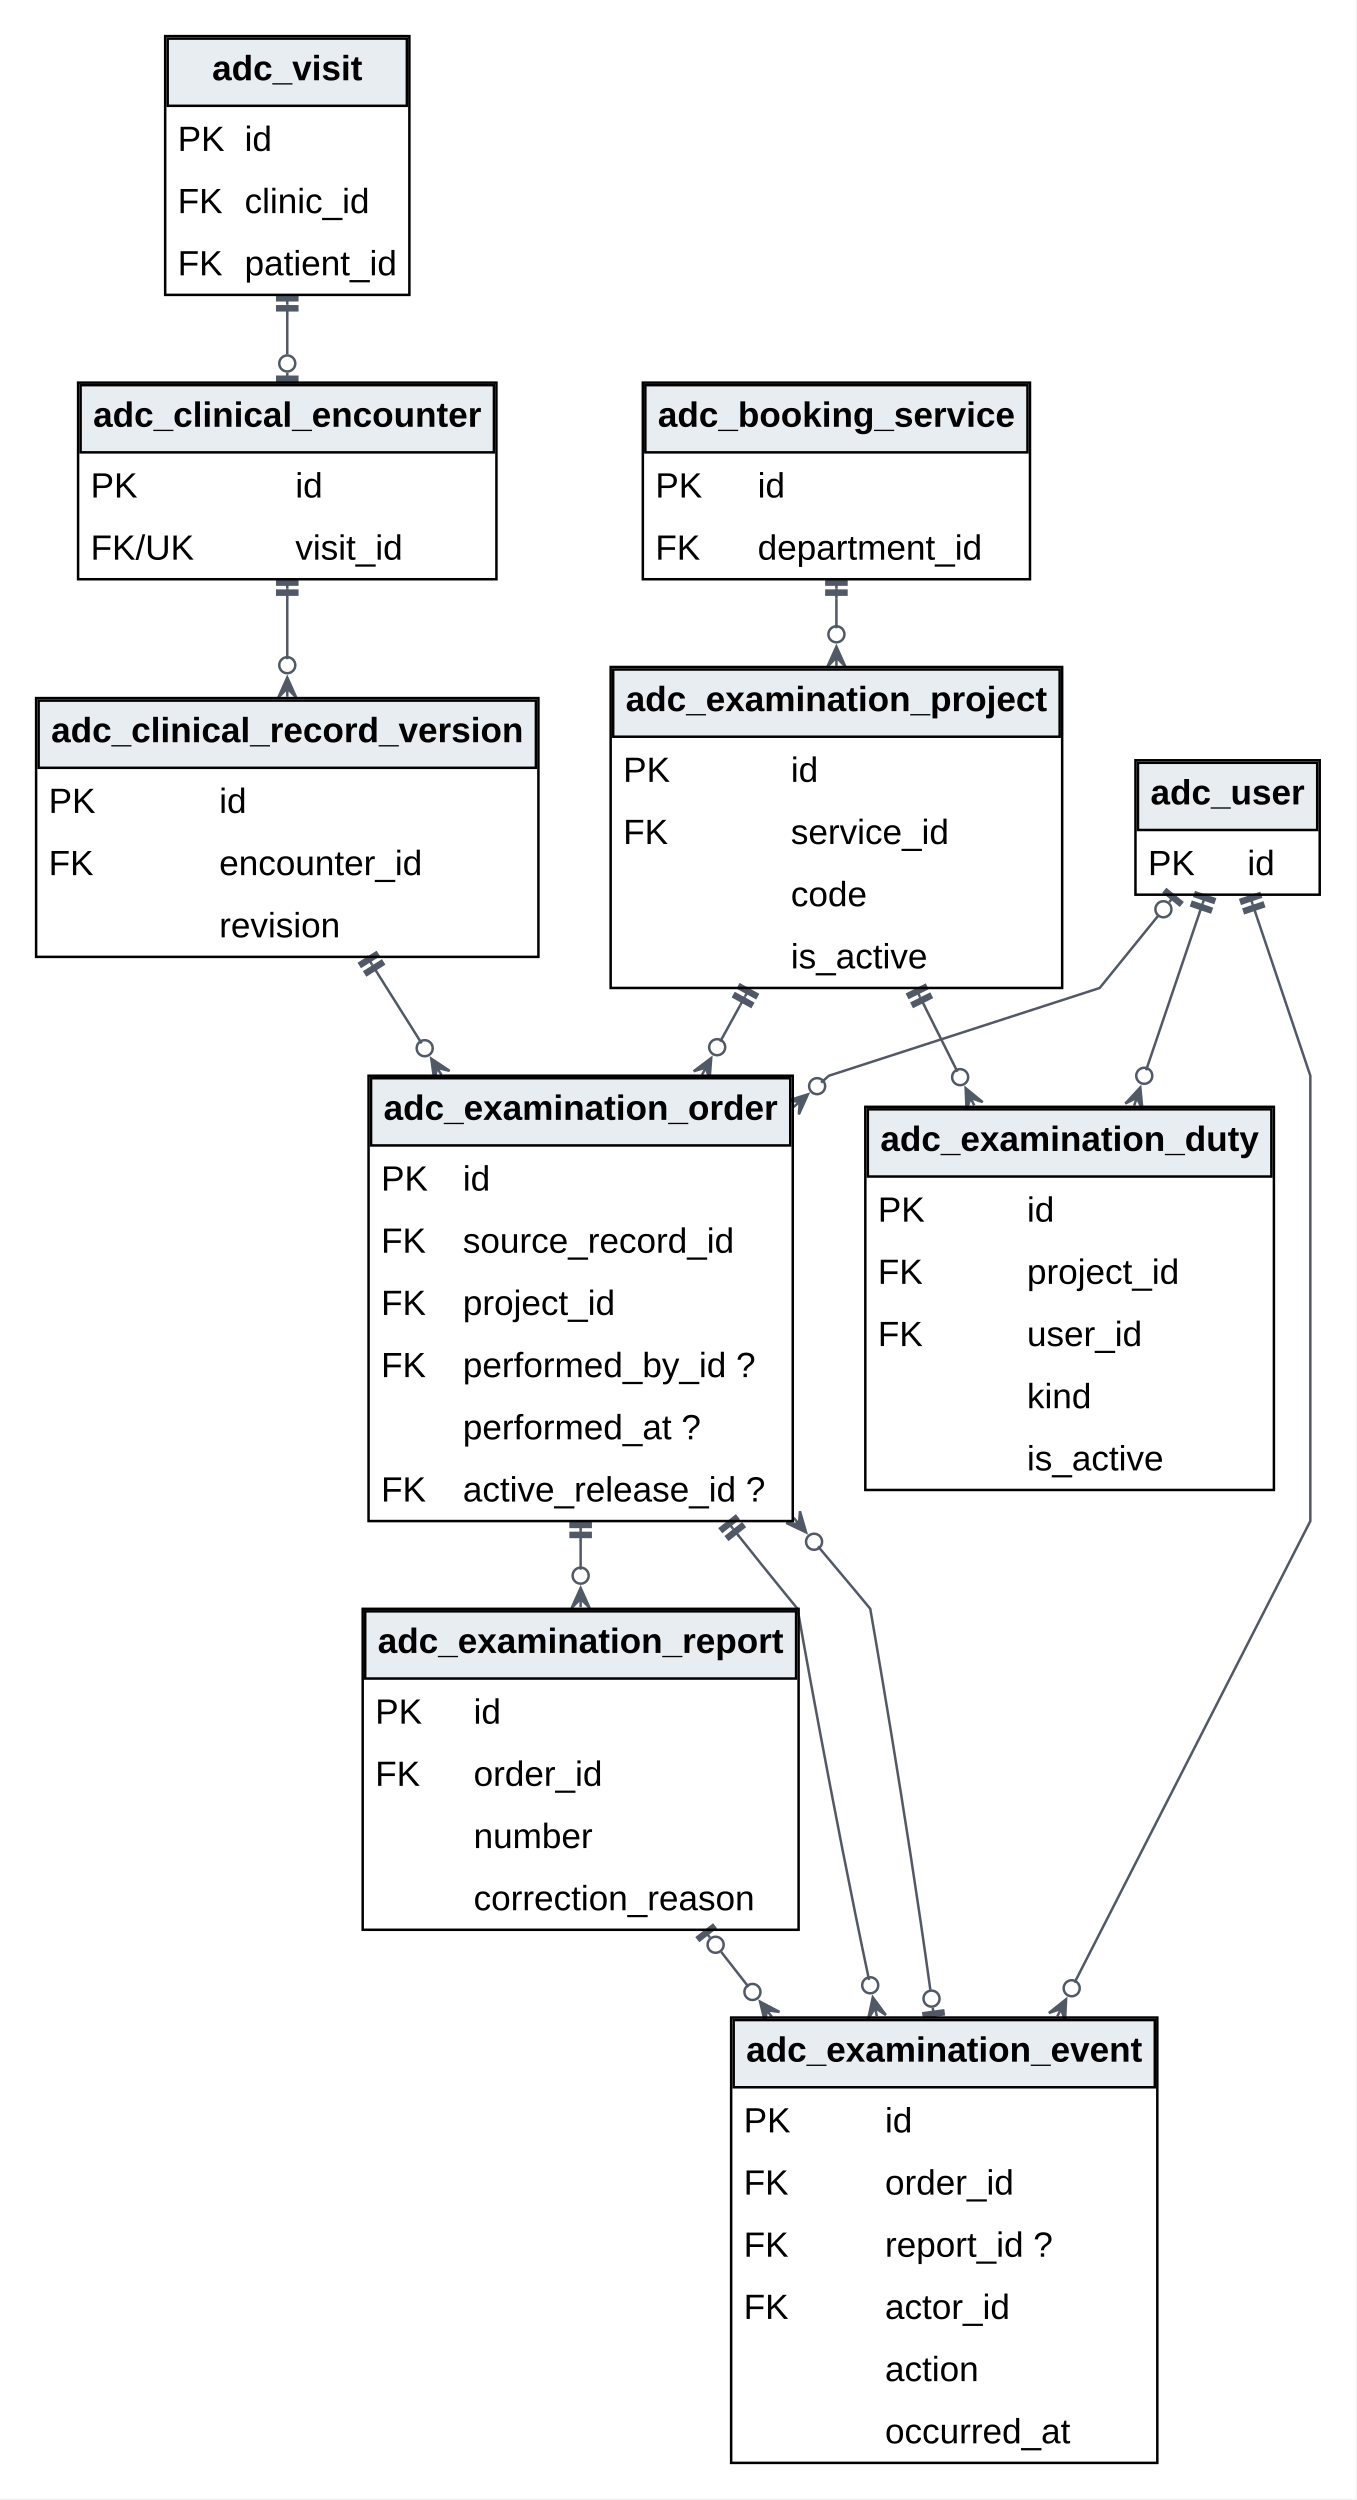
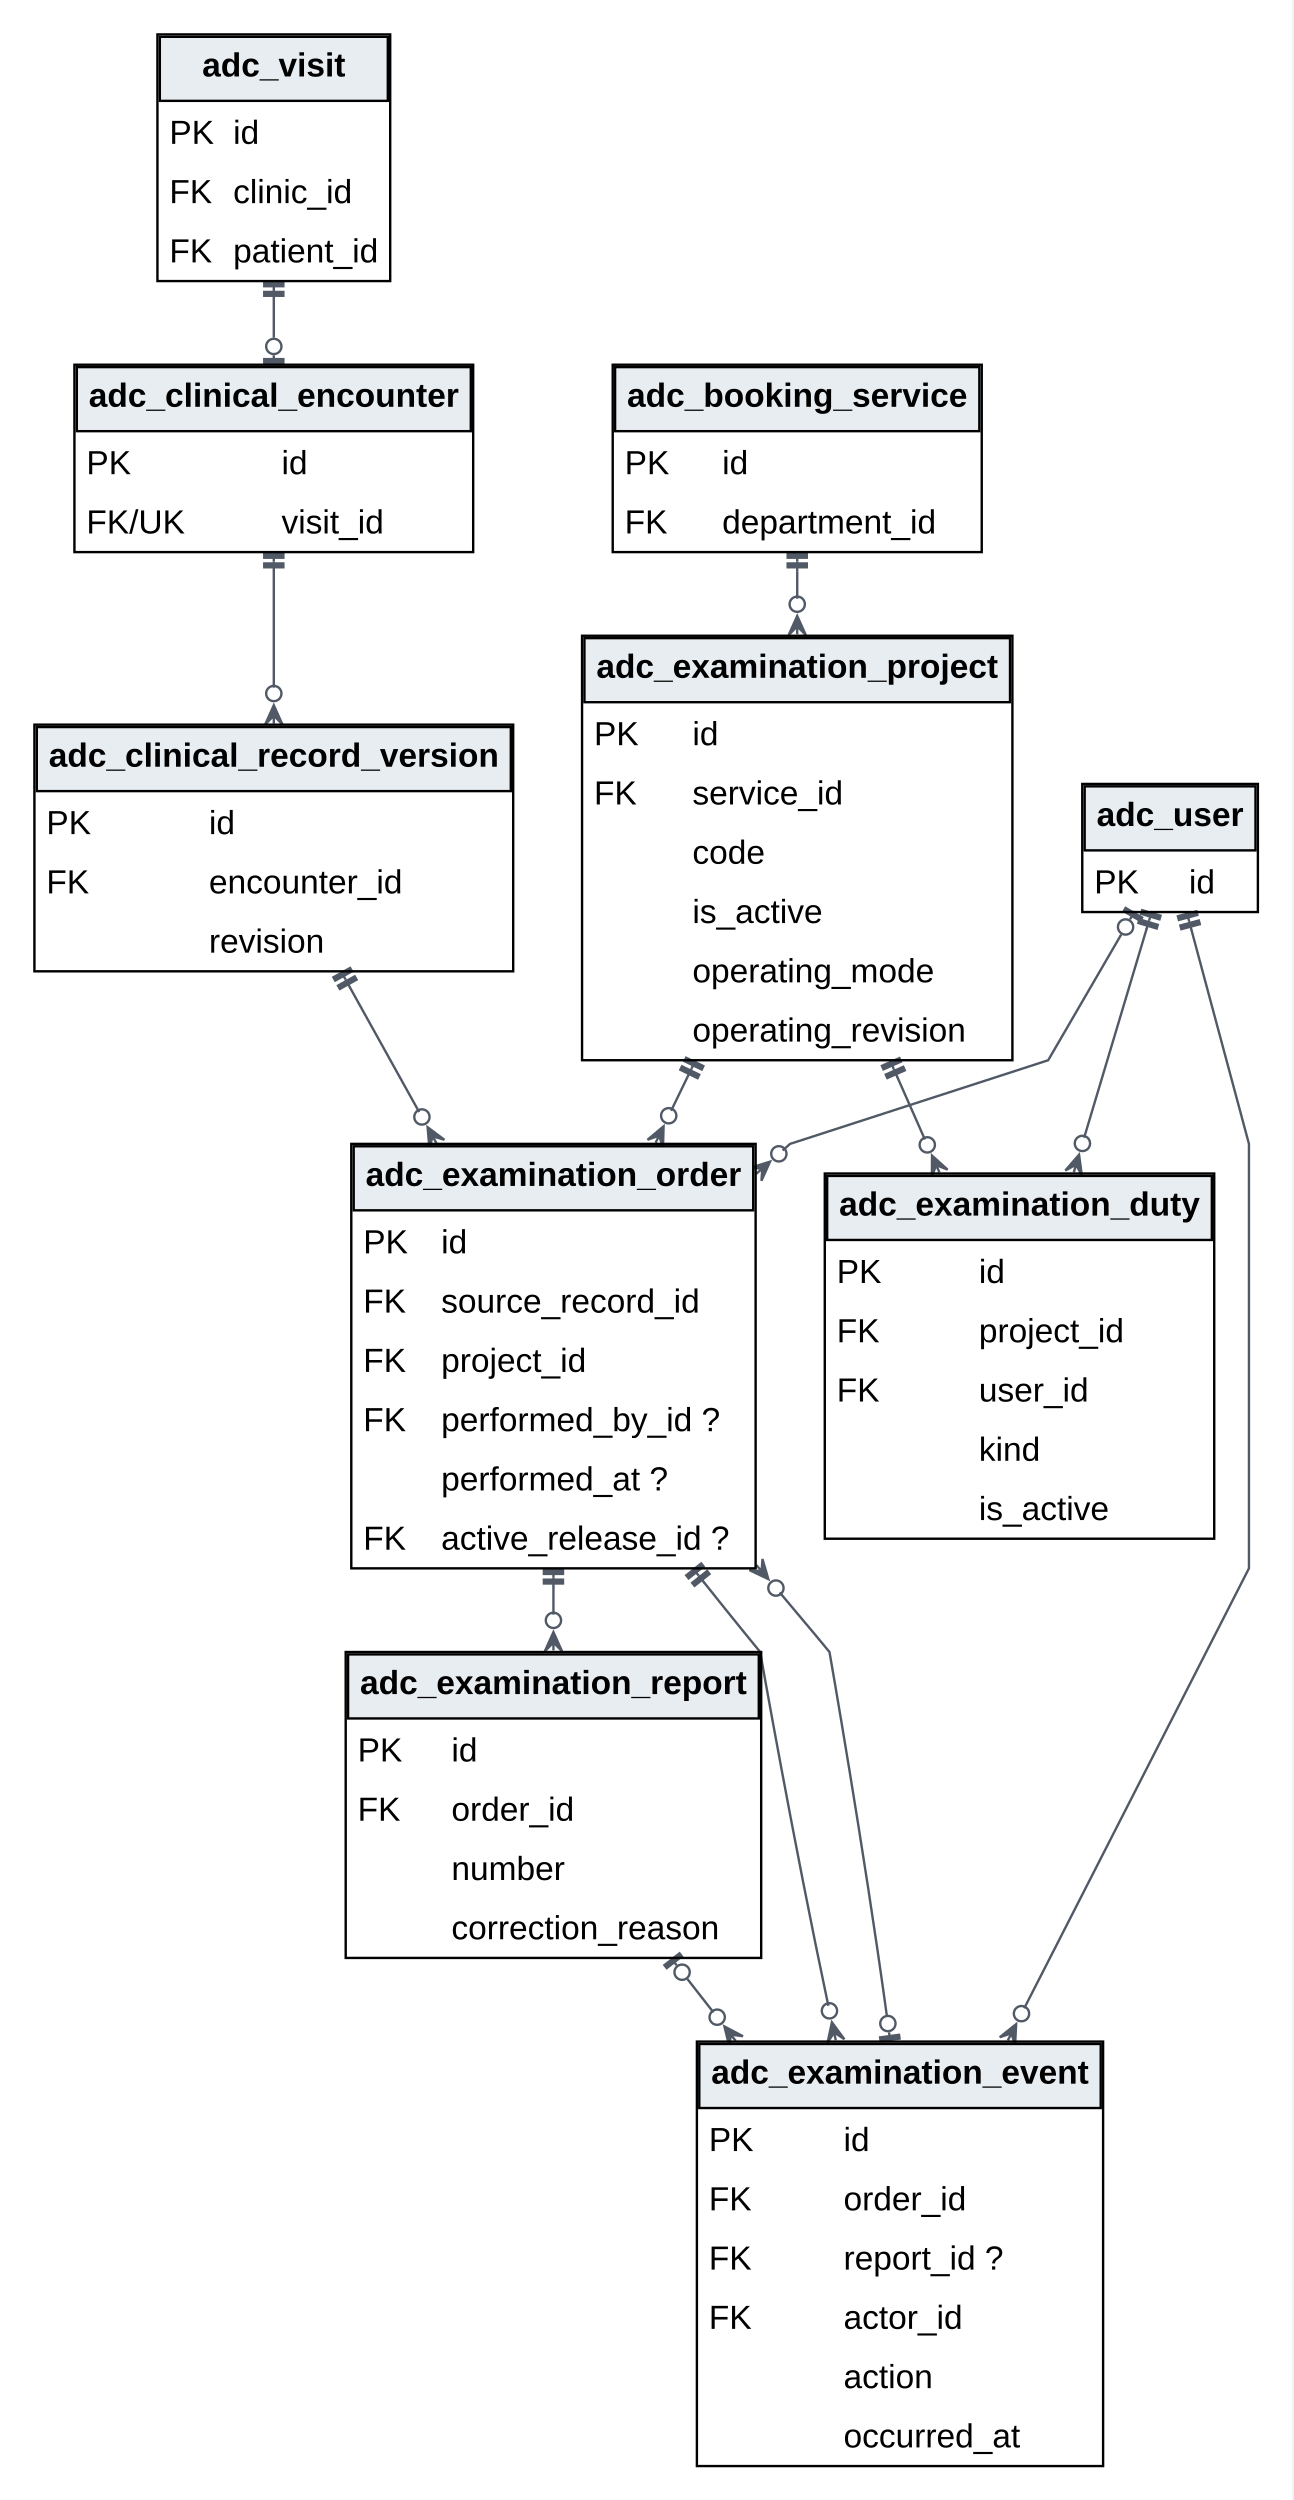
- <svg xmlns="http://www.w3.org/2000/svg" xmlns:xlink="http://www.w3.org/1999/xlink" role="img" aria-labelledby="er_examination_release-title er_examination_release-desc" width="541pt" height="997pt" viewBox="0.00 0.00 541.00 997.00">
-   <g id="graph0" class="graph" transform="scale(1 1) rotate(0) translate(14.4 982.2)">
-     <polygon fill="white" stroke="none" points="-14.4,14.4 -14.4,-982.2 526.3,-982.2 526.3,14.4 -14.4,14.4" />
+ <svg xmlns="http://www.w3.org/2000/svg" xmlns:xlink="http://www.w3.org/1999/xlink" role="img" aria-labelledby="er_examination_release-title er_examination_release-desc" width="541pt" height="1046pt" viewBox="0.00 0.00 541.00 1046.00">
+   <g id="graph0" class="graph" transform="scale(1 1) rotate(0) translate(14.4 1031.8)">
+     <polygon fill="white" stroke="none" points="-14.4,14.4 -14.4,-1031.8 526.3,-1031.8 526.3,14.4 -14.4,14.4" />
    <g id="edge1" class="edge">
      <g id="a_edge1">
        <a xlink:title="adc_clinical_encounter.visit_id references adc_visit.id; 0..1:1">
-           <path fill="none" stroke="#505965" d="M100.16,-857.05C100.16,-851.65 100.16,-846.22 100.16,-840.91" />
-           <polygon fill="#505965" stroke="#505965" points="104.16,-864.05 96.16,-864.05 96.16,-862.45 104.16,-862.45 104.16,-864.05" />
-           <polyline fill="none" stroke="#505965" points="100.16,-864.85 100.16,-860.85" />
-           <polygon fill="#505965" stroke="#505965" points="104.16,-860.05 96.16,-860.05 96.16,-858.45 104.16,-858.45 104.16,-860.05" />
-           <polyline fill="none" stroke="#505965" points="100.16,-860.85 100.16,-856.85" />
-           <polygon fill="#505965" stroke="#505965" points="96.16,-830.35 104.16,-830.35 104.16,-831.95 96.16,-831.95 96.16,-830.35" />
-           <polyline fill="none" stroke="#505965" points="100.16,-829.55 100.16,-833.55" />
-           <ellipse fill="none" stroke="#505965" cx="100.16" cy="-837.25" rx="3.2" ry="3.2" />
+           <path fill="none" stroke="#505965" d="M100.16,-906.65C100.16,-901.25 100.16,-895.82 100.16,-890.51" />
+           <polygon fill="#505965" stroke="#505965" points="104.16,-913.65 96.16,-913.65 96.16,-912.05 104.16,-912.05 104.16,-913.65" />
+           <polyline fill="none" stroke="#505965" points="100.16,-914.45 100.16,-910.45" />
+           <polygon fill="#505965" stroke="#505965" points="104.16,-909.65 96.16,-909.65 96.16,-908.05 104.16,-908.05 104.16,-909.65" />
+           <polyline fill="none" stroke="#505965" points="100.16,-910.45 100.16,-906.45" />
+           <polygon fill="#505965" stroke="#505965" points="96.16,-879.95 104.16,-879.95 104.16,-881.55 96.16,-881.55 96.16,-879.95" />
+           <polyline fill="none" stroke="#505965" points="100.16,-879.15 100.16,-883.15" />
+           <ellipse fill="none" stroke="#505965" cx="100.16" cy="-886.85" rx="3.2" ry="3.2" />
        </a>
      </g>
    </g>
    <g id="edge2" class="edge">
      <g id="a_edge2">
        <a xlink:title="adc_clinical_record_version.encounter_id references adc_clinical_encounter.id; 0..*:1">
-           <path fill="none" stroke="#505965" d="M100.16,-743.64C100.16,-735.81 100.16,-727.55 100.16,-719.32" />
-           <polygon fill="#505965" stroke="#505965" points="104.16,-750.66 96.16,-750.66 96.16,-749.06 104.16,-749.06 104.16,-750.66" />
-           <polyline fill="none" stroke="#505965" points="100.16,-751.46 100.16,-747.46" />
-           <polygon fill="#505965" stroke="#505965" points="104.16,-746.66 96.16,-746.66 96.16,-745.06 104.16,-745.06 104.16,-746.66" />
-           <polyline fill="none" stroke="#505965" points="100.16,-747.46 100.16,-743.46" />
-           <polygon fill="#505965" stroke="#505965" points="100.16,-712 103.76,-704 100.16,-707.67 100.16,-704.34 100.16,-704.34 100.16,-704.34 100.16,-707.67 96.56,-704 100.16,-712" />
-           <ellipse fill="none" stroke="#505965" cx="100.16" cy="-716.92" rx="3.2" ry="3.2" />
+           <path fill="none" stroke="#505965" d="M100.16,-793.01C100.16,-777.78 100.16,-760.53 100.16,-744.1" />
+           <polygon fill="#505965" stroke="#505965" points="104.16,-800.05 96.16,-800.05 96.16,-798.45 104.16,-798.45 104.16,-800.05" />
+           <polyline fill="none" stroke="#505965" points="100.16,-800.85 100.16,-796.85" />
+           <polygon fill="#505965" stroke="#505965" points="104.16,-796.05 96.16,-796.05 96.16,-794.45 104.16,-794.45 104.16,-796.05" />
+           <polyline fill="none" stroke="#505965" points="100.16,-796.85 100.16,-792.85" />
+           <polygon fill="#505965" stroke="#505965" points="100.16,-736.71 103.76,-728.71 100.16,-732.38 100.16,-729.05 100.16,-729.05 100.16,-729.05 100.16,-732.38 96.56,-728.71 100.16,-736.71" />
+           <ellipse fill="none" stroke="#505965" cx="100.16" cy="-741.63" rx="3.2" ry="3.2" />
        </a>
      </g>
    </g>
    <g id="edge6" class="edge">
      <g id="a_edge6">
        <a xlink:title="adc_examination_order.source_record_id references adc_clinical_record_version.id; 0..*:1">
-           <path fill="none" stroke="#505965" d="M136.06,-594.2C141.71,-585.22 147.69,-575.72 153.75,-566.1" />
-           <polygon fill="#505965" stroke="#505965" points="135.63,-602.37 128.86,-598.11 129.72,-596.76 136.49,-601.02 135.63,-602.37" />
-           <polyline fill="none" stroke="#505965" points="131.82,-600.92 133.95,-597.54" />
-           <polygon fill="#505965" stroke="#505965" points="137.77,-598.99 131,-594.73 131.85,-593.37 138.62,-597.64 137.77,-598.99" />
-           <polyline fill="none" stroke="#505965" points="133.95,-597.54 136.09,-594.15" />
-           <polygon fill="#505965" stroke="#505965" points="157.59,-560 164.9,-555.15 159.9,-556.34 161.67,-553.52 161.67,-553.52 161.67,-553.52 159.9,-556.34 158.81,-551.32 157.59,-560" />
-           <ellipse fill="none" stroke="#505965" cx="154.97" cy="-564.17" rx="3.2" ry="3.2" />
+           <path fill="none" stroke="#505965" d="M131.94,-618.79C140.94,-602.61 151,-584.49 160.97,-566.54" />
+           <polygon fill="#505965" stroke="#505965" points="132.07,-626.8 125.08,-622.91 125.85,-621.52 132.85,-625.4 132.07,-626.8" />
+           <polyline fill="none" stroke="#505965" points="128.19,-625.56 130.13,-622.06" />
+           <polygon fill="#505965" stroke="#505965" points="134.01,-623.3 127.02,-619.42 127.8,-618.02 134.79,-621.9 134.01,-623.3" />
+           <polyline fill="none" stroke="#505965" points="130.13,-622.06 132.07,-618.56" />
+           <polygon fill="#505965" stroke="#505965" points="164.52,-560.16 171.55,-554.92 166.62,-556.37 168.24,-553.46 168.24,-553.46 168.24,-553.46 166.62,-556.37 165.25,-551.42 164.52,-560.16" />
+           <ellipse fill="none" stroke="#505965" cx="162.13" cy="-564.46" rx="3.2" ry="3.2" />
        </a>
      </g>
    </g>
    <g id="edge3" class="edge">
      <g id="a_edge3">
        <a xlink:title="adc_examination_project.service_id references adc_booking_service.id; 0..*:1">
-           <path fill="none" stroke="#505965" d="M319.16,-743.51C319.16,-739.64 319.16,-735.67 319.16,-731.64" />
-           <polygon fill="#505965" stroke="#505965" points="323.16,-750.66 315.16,-750.66 315.16,-749.06 323.16,-749.06 323.16,-750.66" />
-           <polyline fill="none" stroke="#505965" points="319.16,-751.46 319.16,-747.46" />
-           <polygon fill="#505965" stroke="#505965" points="323.16,-746.66 315.16,-746.66 315.16,-745.06 323.16,-745.06 323.16,-746.66" />
-           <polyline fill="none" stroke="#505965" points="319.16,-747.46 319.16,-743.46" />
-           <polygon fill="#505965" stroke="#505965" points="319.16,-724.32 322.76,-716.32 319.16,-719.99 319.16,-716.66 319.16,-716.66 319.16,-716.66 319.16,-719.99 315.56,-716.32 319.16,-724.32" />
-           <ellipse fill="none" stroke="#505965" cx="319.16" cy="-729.24" rx="3.2" ry="3.2" />
+           <path fill="none" stroke="#505965" d="M319.16,-792.85C319.16,-789.1 319.16,-785.23 319.16,-781.28" />
+           <polygon fill="#505965" stroke="#505965" points="323.16,-800.05 315.16,-800.05 315.16,-798.45 323.16,-798.45 323.16,-800.05" />
+           <polyline fill="none" stroke="#505965" points="319.16,-800.85 319.16,-796.85" />
+           <polygon fill="#505965" stroke="#505965" points="323.16,-796.05 315.16,-796.05 315.16,-794.45 323.16,-794.45 323.16,-796.05" />
+           <polyline fill="none" stroke="#505965" points="319.16,-796.85 319.16,-792.85" />
+           <polygon fill="#505965" stroke="#505965" points="319.16,-774.08 322.76,-766.08 319.16,-769.75 319.16,-766.42 319.16,-766.42 319.16,-766.42 319.16,-769.75 315.56,-766.08 319.16,-774.08" />
+           <ellipse fill="none" stroke="#505965" cx="319.16" cy="-779" rx="3.2" ry="3.2" />
        </a>
      </g>
    </g>
    <g id="edge4" class="edge">
      <g id="a_edge4">
        <a xlink:title="adc_examination_duty.project_id references adc_examination_project.id; 0..*:1">
-           <path fill="none" stroke="#505965" d="M354.09,-581.43C358.45,-572.72 362.95,-563.72 367.43,-554.77" />
-           <polygon fill="#505965" stroke="#505965" points="354.58,-589.37 347.43,-585.79 348.14,-584.36 355.3,-587.94 354.58,-589.37" />
-           <polyline fill="none" stroke="#505965" points="350.65,-588.3 352.44,-584.72" />
-           <polygon fill="#505965" stroke="#505965" points="356.37,-585.79 349.22,-582.21 349.93,-580.78 357.09,-584.36 356.37,-585.79" />
-           <polyline fill="none" stroke="#505965" points="352.44,-584.72 354.23,-581.14" />
-           <polygon fill="#505965" stroke="#505965" points="370.7,-548.23 377.5,-542.69 372.64,-544.36 374.13,-541.38 374.13,-541.38 374.13,-541.38 372.64,-544.36 371.06,-539.47 370.7,-548.23" />
-           <ellipse fill="none" stroke="#505965" cx="368.5" cy="-552.63" rx="3.2" ry="3.2" />
+           <path fill="none" stroke="#505965" d="M361.05,-581.14C364.89,-572.45 368.77,-563.67 372.58,-555.03" />
+           <polygon fill="#505965" stroke="#505965" points="361.91,-589.1 354.59,-585.86 355.24,-584.4 362.56,-587.63 361.91,-589.1" />
+           <polyline fill="none" stroke="#505965" points="357.93,-588.21 359.54,-584.55" />
+           <polygon fill="#505965" stroke="#505965" points="363.53,-585.44 356.21,-582.2 356.85,-580.74 364.17,-583.97 363.53,-585.44" />
+           <polyline fill="none" stroke="#505965" points="359.54,-584.55 361.16,-580.89" />
+           <polygon fill="#505965" stroke="#505965" points="375.56,-548.29 382.08,-542.42 377.31,-544.32 378.66,-541.27 378.66,-541.27 378.66,-541.27 377.31,-544.32 375.5,-539.51 375.56,-548.29" />
+           <ellipse fill="none" stroke="#505965" cx="373.57" cy="-552.79" rx="3.2" ry="3.2" />
        </a>
      </g>
    </g>
    <g id="edge7" class="edge">
      <g id="a_edge7">
        <a xlink:title="adc_examination_order.project_id references adc_examination_project.id; 0..*:1">
-           <path fill="none" stroke="#505965" d="M280.78,-581.29C278.16,-576.52 275.5,-571.66 272.81,-566.78" />
-           <polygon fill="#505965" stroke="#505965" points="287.75,-585.67 280.74,-589.52 279.97,-588.12 286.98,-584.27 287.75,-585.67" />
-           <polyline fill="none" stroke="#505965" points="284.63,-588.3 282.7,-584.79" />
-           <polygon fill="#505965" stroke="#505965" points="285.83,-582.16 278.81,-586.01 278.04,-584.61 285.06,-580.76 285.83,-582.16" />
-           <polyline fill="none" stroke="#505965" points="282.7,-584.79 280.78,-581.28" />
-           <polygon fill="#505965" stroke="#505965" points="269.24,-560.27 268.55,-551.52 267.16,-556.47 265.55,-553.55 265.55,-553.55 265.55,-553.55 267.16,-556.47 262.24,-554.99 269.24,-560.27" />
-           <ellipse fill="none" stroke="#505965" cx="271.61" cy="-564.58" rx="3.2" ry="3.2" />
+           <path fill="none" stroke="#505965" d="M273.2,-581.1C270.94,-576.43 268.66,-571.73 266.39,-567.04" />
+           <polygon fill="#505965" stroke="#505965" points="279.89,-585.75 272.69,-589.24 272,-587.8 279.2,-584.31 279.89,-585.75" />
+           <polyline fill="none" stroke="#505965" points="276.64,-588.21 274.9,-584.61" />
+           <polygon fill="#505965" stroke="#505965" points="278.15,-582.15 270.95,-585.64 270.25,-584.2 277.45,-580.71 278.15,-582.15" />
+           <polyline fill="none" stroke="#505965" points="274.9,-584.61 273.16,-581.01" />
+           <polygon fill="#505965" stroke="#505965" points="263.24,-560.55 263,-551.78 261.35,-556.65 259.9,-553.65 259.9,-553.65 259.9,-553.65 261.35,-556.65 256.52,-554.92 263.24,-560.55" />
+           <ellipse fill="none" stroke="#505965" cx="265.39" cy="-564.97" rx="3.2" ry="3.2" />
        </a>
      </g>
    </g>
    <g id="edge10" class="edge">
      <g id="a_edge10">
        <a xlink:title="adc_examination_report.order_id references adc_examination_order.id; 0..*:1">
          <path fill="none" stroke="#505965" d="M217.16,-367.89C217.16,-363.99 217.16,-360.09 217.16,-356.22" />
          <polygon fill="#505965" stroke="#505965" points="221.16,-374.87 213.16,-374.87 213.16,-373.27 221.16,-373.27 221.16,-374.87" />
          <polyline fill="none" stroke="#505965" points="217.16,-375.67 217.16,-371.67" />
          <polygon fill="#505965" stroke="#505965" points="221.16,-370.87 213.16,-370.87 213.16,-369.27 221.16,-369.27 221.16,-370.87" />
          <polyline fill="none" stroke="#505965" points="217.16,-371.67 217.16,-367.67" />
          <polygon fill="#505965" stroke="#505965" points="217.16,-348.92 220.76,-340.92 217.16,-344.59 217.16,-341.26 217.16,-341.26 217.16,-341.26 217.16,-344.59 213.56,-340.92 217.16,-348.92" />
          <ellipse fill="none" stroke="#505965" cx="217.16" cy="-353.84" rx="3.2" ry="3.2" />
        </a>
      </g>
    </g>
    <g id="edge11" class="edge">
      <g id="a_edge11">
        <a xlink:title="adc_examination_event.order_id references adc_examination_order.id; 0..*:1">
          <path fill="none" stroke="#505965" d="M280.03,-369.89C293.47,-352.99 303.66,-340.6 303.66,-340.6 303.66,-340.6 317.48,-261.83 332.18,-192.57" />
          <polygon fill="#505965" stroke="#505965" points="278.99,-377.65 272.72,-372.68 273.72,-371.42 279.99,-376.39 278.99,-377.65" />
          <polyline fill="none" stroke="#505965" points="275.36,-375.79 277.84,-372.65" />
          <polygon fill="#505965" stroke="#505965" points="281.48,-374.51 275.21,-369.54 276.2,-368.29 282.47,-373.26 281.48,-374.51" />
          <polyline fill="none" stroke="#505965" points="277.84,-372.65 280.33,-369.52" />
          <polygon fill="#505965" stroke="#505965" points="333.67,-185.67 338.88,-178.6 334.59,-181.43 335.29,-178.17 335.29,-178.17 335.29,-178.17 334.59,-181.43 331.84,-177.09 333.67,-185.67" />
          <ellipse fill="none" stroke="#505965" cx="332.64" cy="-190.47" rx="3.2" ry="3.2" />
        </a>
      </g>
    </g>
    <g id="edge12" class="edge">
      <g id="a_edge12">
        <a xlink:title="adc_examination_event.report_id references adc_examination_report.id; 0..*:0..1">
          <path fill="none" stroke="#505965" d="M273.21,-203.78C276.8,-199.18 280.44,-194.51 284.11,-189.82" />
          <polygon fill="#505965" stroke="#505965" points="269.9,-214.53 263.59,-209.6 264.58,-208.34 270.88,-213.27 269.9,-214.53" />
          <polyline fill="none" stroke="#505965" points="266.25,-212.7 268.71,-209.54" />
          <ellipse fill="none" stroke="#505965" cx="270.99" cy="-206.63" rx="3.2" ry="3.2" />
          <polygon fill="#505965" stroke="#505965" points="288.7,-183.93 296.46,-179.84 291.37,-180.51 293.42,-177.89 293.42,-177.89 293.42,-177.89 291.37,-180.51 290.78,-175.41 288.7,-183.93" />
          <ellipse fill="none" stroke="#505965" cx="285.67" cy="-187.81" rx="3.2" ry="3.2" />
        </a>
      </g>
    </g>
    <g id="edge9" class="edge">
      <g id="a_edge9">
        <a xlink:title="adc_examination_order.active_release_id references adc_examination_event.id; 0..*:0..1">
          <path fill="none" stroke="#505965" d="M356.62,-188.66C347.01,-258.82 332.66,-340.6 332.66,-340.6 332.66,-340.6 324.2,-350.89 311.82,-365.52" />
          <polygon fill="#505965" stroke="#505965" points="354.05,-177.78 361.97,-178.84 361.76,-180.43 353.83,-179.36 354.05,-177.78" />
          <polyline fill="none" stroke="#505965" points="358.12,-177.52 357.58,-181.48" />
          <ellipse fill="none" stroke="#505965" cx="357.09" cy="-185.15" rx="3.2" ry="3.2" />
          <polygon fill="#505965" stroke="#505965" points="307.07,-371.1 299.14,-374.86 304.26,-374.4 302.1,-376.93 302.1,-376.93 302.1,-376.93 304.26,-374.4 304.62,-379.52 307.07,-371.1" />
          <ellipse fill="none" stroke="#505965" cx="310.25" cy="-367.35" rx="3.2" ry="3.2" />
        </a>
      </g>
    </g>
    <g id="edge5" class="edge">
      <g id="a_edge5">
        <a xlink:title="adc_examination_duty.user_id references adc_user.id; 0..*:1">
-           <path fill="none" stroke="#505965" d="M464.06,-618.46C458.06,-600.76 450.33,-577.95 442.67,-555.38" />
-           <polygon fill="#505965" stroke="#505965" points="470.07,-623.71 462.49,-626.28 461.97,-624.77 469.55,-622.2 470.07,-623.71" />
-           <polyline fill="none" stroke="#505965" points="466.53,-625.75 465.25,-621.97" />
-           <polygon fill="#505965" stroke="#505965" points="468.78,-619.92 461.2,-622.49 460.69,-620.98 468.27,-618.41 468.78,-619.92" />
-           <polyline fill="none" stroke="#505965" points="465.25,-621.97 463.96,-618.18" />
-           <polygon fill="#505965" stroke="#505965" points="440.35,-548.53 441.19,-539.79 438.96,-544.42 437.89,-541.27 437.89,-541.27 437.89,-541.27 438.96,-544.42 434.37,-542.1 440.35,-548.53" />
-           <ellipse fill="none" stroke="#505965" cx="441.93" cy="-553.18" rx="3.2" ry="3.2" />
+           <path fill="none" stroke="#505965" d="M465.36,-643.24C458.33,-619.74 448.5,-586.87 439.2,-555.77" />
+           <polygon fill="#505965" stroke="#505965" points="471.17,-648.68 463.5,-650.98 463.04,-649.44 470.71,-647.15 471.17,-648.68" />
+           <polyline fill="none" stroke="#505965" points="467.56,-650.6 466.42,-646.76" />
+           <polygon fill="#505965" stroke="#505965" points="470.02,-644.85 462.35,-647.14 461.9,-645.61 469.56,-643.32 470.02,-644.85" />
+           <polyline fill="none" stroke="#505965" points="466.42,-646.76 465.27,-642.93" />
+           <polygon fill="#505965" stroke="#505965" points="437.08,-548.68 438.23,-539.99 435.83,-544.53 434.88,-541.34 434.88,-541.34 434.88,-541.34 435.83,-544.53 431.33,-542.05 437.08,-548.68" />
+           <ellipse fill="none" stroke="#505965" cx="438.48" cy="-553.39" rx="3.2" ry="3.2" />
        </a>
      </g>
    </g>
    <g id="edge8" class="edge">
      <g id="a_edge8">
        <a xlink:title="adc_examination_order.performed_by_id references adc_user.id; 0..*:0..1">
-           <path fill="none" stroke="#505965" d="M447.39,-616.89C435.44,-602.13 424.16,-588.2 424.16,-588.2 424.16,-588.2 316.16,-553.2 316.16,-553.2 316.16,-553.2 315.05,-552.21 313.06,-550.45" />
-           <polygon fill="#505965" stroke="#505965" points="457.02,-622.44 450.81,-627.47 449.8,-626.23 456.02,-621.19 457.02,-622.44" />
-           <polyline fill="none" stroke="#505965" points="454.42,-625.58 451.9,-622.47" />
-           <ellipse fill="none" stroke="#505965" cx="449.57" cy="-619.59" rx="3.2" ry="3.2" />
+           <path fill="none" stroke="#505965" d="M454.72,-640.8C440.53,-616.38 424.16,-588.2 424.16,-588.2 424.16,-588.2 316.16,-553.2 316.16,-553.2 316.16,-553.2 315.05,-552.21 313.06,-550.45" />
+           <polygon fill="#505965" stroke="#505965" points="463.47,-647.9 456.55,-651.92 455.75,-650.54 462.66,-646.52 463.47,-647.9" />
+           <polyline fill="none" stroke="#505965" points="460.41,-650.6 458.4,-647.15" />
+           <ellipse fill="none" stroke="#505965" cx="456.54" cy="-643.95" rx="3.2" ry="3.2" />
          <polygon fill="#505965" stroke="#505965" points="307.79,-545.77 304.19,-537.77 304.55,-542.9 302.05,-540.69 302.05,-540.69 302.05,-540.69 304.55,-542.9 299.42,-543.16 307.79,-545.77" />
          <ellipse fill="none" stroke="#505965" cx="311.47" cy="-549.04" rx="3.2" ry="3.2" />
        </a>
      </g>
    </g>
    <g id="edge13" class="edge">
      <g id="a_edge13">
        <a xlink:title="adc_examination_event.actor_id references adc_user.id; 0..*:1">
-           <path fill="none" stroke="#505965" d="M486.32,-618.05C495.9,-589.62 508.16,-553.2 508.16,-553.2 508.16,-553.2 508.16,-375.6 508.16,-375.6 508.16,-375.6 456.08,-273.64 414.13,-191.52" />
-           <polygon fill="#505965" stroke="#505965" points="487.88,-625.97 480.3,-623.42 480.81,-621.9 488.39,-624.45 487.88,-625.97" />
-           <polyline fill="none" stroke="#505965" points="483.83,-625.45 485.11,-621.66" />
-           <polygon fill="#505965" stroke="#505965" points="489.15,-622.18 481.57,-619.63 482.08,-618.11 489.67,-620.66 489.15,-622.18" />
-           <polyline fill="none" stroke="#505965" points="485.11,-621.66 486.39,-617.87" />
+           <path fill="none" stroke="#505965" d="M484.09,-642.78C493.86,-606.41 508.16,-553.2 508.16,-553.2 508.16,-553.2 508.16,-375.6 508.16,-375.6 508.16,-375.6 456.08,-273.64 414.13,-191.52" />
+           <polygon fill="#505965" stroke="#505965" points="486.15,-650.52 478.42,-648.45 478.84,-646.9 486.57,-648.98 486.15,-650.52" />
+           <polyline fill="none" stroke="#505965" points="482.08,-650.26 483.12,-646.39" />
+           <polygon fill="#505965" stroke="#505965" points="487.19,-646.66 479.46,-644.58 479.88,-643.04 487.6,-645.11 487.19,-646.66" />
+           <polyline fill="none" stroke="#505965" points="483.12,-646.39 484.16,-642.53" />
          <polygon fill="#505965" stroke="#505965" points="410.75,-184.91 410.32,-176.15 408.78,-181.05 407.26,-178.09 407.26,-178.09 407.26,-178.09 408.78,-181.05 403.9,-179.43 410.75,-184.91" />
          <ellipse fill="none" stroke="#505965" cx="412.99" cy="-189.29" rx="3.2" ry="3.2" />
        </a>
      </g>
    </g>
    <g id="node1" class="node">
-       <polygon fill="#e8edf2" stroke="none" points="52.47,-940 52.47,-966.8 147.86,-966.8 147.86,-940 52.47,-940" />
-       <polygon fill="none" stroke="black" points="52.47,-940 52.47,-966.8 147.86,-966.8 147.86,-940 52.47,-940" />
-       <text xml:space="preserve" text-anchor="start" x="70.2" y="-950.2" font-family="Arial" font-weight="bold" font-size="14.00">adc_visit</text>
-       <text xml:space="preserve" text-anchor="start" x="56.47" y="-922" font-family="Arial" font-size="14.00">PK</text>
-       <text xml:space="preserve" text-anchor="start" x="83.14" y="-922" font-family="Arial" font-size="14.00">id</text>
-       <text xml:space="preserve" text-anchor="start" x="56.47" y="-897.2" font-family="Arial" font-size="14.00">FK</text>
-       <text xml:space="preserve" text-anchor="start" x="83.14" y="-897.2" font-family="Arial" font-size="14.00">clinic_id</text>
-       <text xml:space="preserve" text-anchor="start" x="56.47" y="-872.4" font-family="Arial" font-size="14.00">FK</text>
-       <text xml:space="preserve" text-anchor="start" x="83.14" y="-872.4" font-family="Arial" font-size="14.00">patient_id</text>
-       <polygon fill="none" stroke="black" points="51.47,-864.6 51.47,-967.8 148.86,-967.8 148.86,-864.6 51.47,-864.6" />
+       <polygon fill="#e8edf2" stroke="none" points="52.47,-989.6 52.47,-1016.4 147.86,-1016.4 147.86,-989.6 52.47,-989.6" />
+       <polygon fill="none" stroke="black" points="52.47,-989.6 52.47,-1016.4 147.86,-1016.4 147.86,-989.6 52.47,-989.6" />
+       <text xml:space="preserve" text-anchor="start" x="70.2" y="-999.8" font-family="Arial" font-weight="bold" font-size="14.00">adc_visit</text>
+       <text xml:space="preserve" text-anchor="start" x="56.47" y="-971.6" font-family="Arial" font-size="14.00">PK</text>
+       <text xml:space="preserve" text-anchor="start" x="83.14" y="-971.6" font-family="Arial" font-size="14.00">id</text>
+       <text xml:space="preserve" text-anchor="start" x="56.47" y="-946.8" font-family="Arial" font-size="14.00">FK</text>
+       <text xml:space="preserve" text-anchor="start" x="83.14" y="-946.8" font-family="Arial" font-size="14.00">clinic_id</text>
+       <text xml:space="preserve" text-anchor="start" x="56.47" y="-922" font-family="Arial" font-size="14.00">FK</text>
+       <text xml:space="preserve" text-anchor="start" x="83.14" y="-922" font-family="Arial" font-size="14.00">patient_id</text>
+       <polygon fill="none" stroke="black" points="51.47,-914.2 51.47,-1017.4 148.86,-1017.4 148.86,-914.2 51.47,-914.2" />
    </g>
    <g id="node2" class="node">
-       <polygon fill="#e8edf2" stroke="none" points="17.74,-801.8 17.74,-828.6 182.58,-828.6 182.58,-801.8 17.74,-801.8" />
-       <polygon fill="none" stroke="black" points="17.74,-801.8 17.74,-828.6 182.58,-828.6 182.58,-801.8 17.74,-801.8" />
-       <text xml:space="preserve" text-anchor="start" x="22.74" y="-812" font-family="Arial" font-weight="bold" font-size="14.00">adc_clinical_encounter</text>
-       <text xml:space="preserve" text-anchor="start" x="21.74" y="-783.8" font-family="Arial" font-size="14.00">PK</text>
-       <text xml:space="preserve" text-anchor="start" x="103.38" y="-783.8" font-family="Arial" font-size="14.00">id</text>
-       <text xml:space="preserve" text-anchor="start" x="21.74" y="-759" font-family="Arial" font-size="14.00">FK/UK</text>
-       <text xml:space="preserve" text-anchor="start" x="103.38" y="-759" font-family="Arial" font-size="14.00">visit_id</text>
-       <polygon fill="none" stroke="black" points="16.74,-751.2 16.74,-829.6 183.58,-829.6 183.58,-751.2 16.74,-751.2" />
+       <polygon fill="#e8edf2" stroke="none" points="17.74,-851.4 17.74,-878.2 182.58,-878.2 182.58,-851.4 17.74,-851.4" />
+       <polygon fill="none" stroke="black" points="17.74,-851.4 17.74,-878.2 182.58,-878.2 182.58,-851.4 17.74,-851.4" />
+       <text xml:space="preserve" text-anchor="start" x="22.74" y="-861.6" font-family="Arial" font-weight="bold" font-size="14.00">adc_clinical_encounter</text>
+       <text xml:space="preserve" text-anchor="start" x="21.74" y="-833.4" font-family="Arial" font-size="14.00">PK</text>
+       <text xml:space="preserve" text-anchor="start" x="103.38" y="-833.4" font-family="Arial" font-size="14.00">id</text>
+       <text xml:space="preserve" text-anchor="start" x="21.74" y="-808.6" font-family="Arial" font-size="14.00">FK/UK</text>
+       <text xml:space="preserve" text-anchor="start" x="103.38" y="-808.6" font-family="Arial" font-size="14.00">visit_id</text>
+       <polygon fill="none" stroke="black" points="16.74,-800.8 16.74,-879.2 183.58,-879.2 183.58,-800.8 16.74,-800.8" />
    </g>
    <g id="node3" class="node">
-       <polygon fill="#e8edf2" stroke="none" points="1,-676 1,-702.8 199.32,-702.8 199.32,-676 1,-676" />
-       <polygon fill="none" stroke="black" points="1,-676 1,-702.8 199.32,-702.8 199.32,-676 1,-676" />
-       <text xml:space="preserve" text-anchor="start" x="6" y="-686.2" font-family="Arial" font-weight="bold" font-size="14.00">adc_clinical_record_version</text>
-       <text xml:space="preserve" text-anchor="start" x="5" y="-658" font-family="Arial" font-size="14.00">PK</text>
-       <text xml:space="preserve" text-anchor="start" x="73.02" y="-658" font-family="Arial" font-size="14.00">id</text>
-       <text xml:space="preserve" text-anchor="start" x="5" y="-633.2" font-family="Arial" font-size="14.00">FK</text>
-       <text xml:space="preserve" text-anchor="start" x="73.02" y="-633.2" font-family="Arial" font-size="14.00">encounter_id</text>
-       <text xml:space="preserve" text-anchor="start" x="73.02" y="-608.4" font-family="Arial" font-size="14.00">revision</text>
-       <polygon fill="none" stroke="black" points="0,-600.6 0,-703.8 200.32,-703.8 200.32,-600.6 0,-600.6" />
+       <polygon fill="#e8edf2" stroke="none" points="1,-700.8 1,-727.6 199.32,-727.6 199.32,-700.8 1,-700.8" />
+       <polygon fill="none" stroke="black" points="1,-700.8 1,-727.6 199.32,-727.6 199.32,-700.8 1,-700.8" />
+       <text xml:space="preserve" text-anchor="start" x="6" y="-711" font-family="Arial" font-weight="bold" font-size="14.00">adc_clinical_record_version</text>
+       <text xml:space="preserve" text-anchor="start" x="5" y="-682.8" font-family="Arial" font-size="14.00">PK</text>
+       <text xml:space="preserve" text-anchor="start" x="73.02" y="-682.8" font-family="Arial" font-size="14.00">id</text>
+       <text xml:space="preserve" text-anchor="start" x="5" y="-658" font-family="Arial" font-size="14.00">FK</text>
+       <text xml:space="preserve" text-anchor="start" x="73.02" y="-658" font-family="Arial" font-size="14.00">encounter_id</text>
+       <text xml:space="preserve" text-anchor="start" x="73.02" y="-633.2" font-family="Arial" font-size="14.00">revision</text>
+       <polygon fill="none" stroke="black" points="0,-625.4 0,-728.6 200.32,-728.6 200.32,-625.4 0,-625.4" />
    </g>
    <g id="node4" class="node">
-       <polygon fill="#e8edf2" stroke="none" points="242.96,-801.8 242.96,-828.6 395.36,-828.6 395.36,-801.8 242.96,-801.8" />
-       <polygon fill="none" stroke="black" points="242.96,-801.8 242.96,-828.6 395.36,-828.6 395.36,-801.8 242.96,-801.8" />
-       <text xml:space="preserve" text-anchor="start" x="247.96" y="-812" font-family="Arial" font-weight="bold" font-size="14.00">adc_booking_service</text>
-       <text xml:space="preserve" text-anchor="start" x="246.96" y="-783.8" font-family="Arial" font-size="14.00">PK</text>
-       <text xml:space="preserve" text-anchor="start" x="287.75" y="-783.8" font-family="Arial" font-size="14.00">id</text>
-       <text xml:space="preserve" text-anchor="start" x="246.96" y="-759" font-family="Arial" font-size="14.00">FK</text>
-       <text xml:space="preserve" text-anchor="start" x="287.75" y="-759" font-family="Arial" font-size="14.00">department_id</text>
-       <polygon fill="none" stroke="black" points="241.96,-751.2 241.96,-829.6 396.36,-829.6 396.36,-751.2 241.96,-751.2" />
+       <polygon fill="#e8edf2" stroke="none" points="242.96,-851.4 242.96,-878.2 395.36,-878.2 395.36,-851.4 242.96,-851.4" />
+       <polygon fill="none" stroke="black" points="242.96,-851.4 242.96,-878.2 395.36,-878.2 395.36,-851.4 242.96,-851.4" />
+       <text xml:space="preserve" text-anchor="start" x="247.96" y="-861.6" font-family="Arial" font-weight="bold" font-size="14.00">adc_booking_service</text>
+       <text xml:space="preserve" text-anchor="start" x="246.96" y="-833.4" font-family="Arial" font-size="14.00">PK</text>
+       <text xml:space="preserve" text-anchor="start" x="287.75" y="-833.4" font-family="Arial" font-size="14.00">id</text>
+       <text xml:space="preserve" text-anchor="start" x="246.96" y="-808.6" font-family="Arial" font-size="14.00">FK</text>
+       <text xml:space="preserve" text-anchor="start" x="287.75" y="-808.6" font-family="Arial" font-size="14.00">department_id</text>
+       <polygon fill="none" stroke="black" points="241.96,-800.8 241.96,-879.2 396.36,-879.2 396.36,-800.8 241.96,-800.8" />
    </g>
    <g id="node5" class="node">
-       <polygon fill="#e8edf2" stroke="none" points="230.13,-688.4 230.13,-715.2 408.19,-715.2 408.19,-688.4 230.13,-688.4" />
-       <polygon fill="none" stroke="black" points="230.13,-688.4 230.13,-715.2 408.19,-715.2 408.19,-688.4 230.13,-688.4" />
-       <text xml:space="preserve" text-anchor="start" x="235.13" y="-698.6" font-family="Arial" font-weight="bold" font-size="14.00">adc_examination_project</text>
-       <text xml:space="preserve" text-anchor="start" x="234.13" y="-670.4" font-family="Arial" font-size="14.00">PK</text>
-       <text xml:space="preserve" text-anchor="start" x="300.99" y="-670.4" font-family="Arial" font-size="14.00">id</text>
-       <text xml:space="preserve" text-anchor="start" x="234.13" y="-645.6" font-family="Arial" font-size="14.00">FK</text>
-       <text xml:space="preserve" text-anchor="start" x="300.99" y="-645.6" font-family="Arial" font-size="14.00">service_id</text>
-       <text xml:space="preserve" text-anchor="start" x="300.99" y="-620.8" font-family="Arial" font-size="14.00">code</text>
-       <text xml:space="preserve" text-anchor="start" x="300.99" y="-596" font-family="Arial" font-size="14.00">is_active</text>
-       <polygon fill="none" stroke="black" points="229.13,-588.2 229.13,-716.2 409.19,-716.2 409.19,-588.2 229.13,-588.2" />
+       <polygon fill="#e8edf2" stroke="none" points="230.13,-738 230.13,-764.8 408.19,-764.8 408.19,-738 230.13,-738" />
+       <polygon fill="none" stroke="black" points="230.13,-738 230.13,-764.8 408.19,-764.8 408.19,-738 230.13,-738" />
+       <text xml:space="preserve" text-anchor="start" x="235.13" y="-748.2" font-family="Arial" font-weight="bold" font-size="14.00">adc_examination_project</text>
+       <text xml:space="preserve" text-anchor="start" x="234.13" y="-720" font-family="Arial" font-size="14.00">PK</text>
+       <text xml:space="preserve" text-anchor="start" x="275.3" y="-720" font-family="Arial" font-size="14.00">id</text>
+       <text xml:space="preserve" text-anchor="start" x="234.13" y="-695.2" font-family="Arial" font-size="14.00">FK</text>
+       <text xml:space="preserve" text-anchor="start" x="275.3" y="-695.2" font-family="Arial" font-size="14.00">service_id</text>
+       <text xml:space="preserve" text-anchor="start" x="275.3" y="-670.4" font-family="Arial" font-size="14.00">code</text>
+       <text xml:space="preserve" text-anchor="start" x="275.3" y="-645.6" font-family="Arial" font-size="14.00">is_active</text>
+       <text xml:space="preserve" text-anchor="start" x="275.3" y="-620.8" font-family="Arial" font-size="14.00">operating_mode</text>
+       <text xml:space="preserve" text-anchor="start" x="275.3" y="-596" font-family="Arial" font-size="14.00">operating_revision</text>
+       <polygon fill="none" stroke="black" points="229.13,-588.2 229.13,-765.8 409.19,-765.8 409.19,-588.2 229.13,-588.2" />
    </g>
    <g id="node6" class="node">
      <polygon fill="#e8edf2" stroke="none" points="331.69,-513 331.69,-539.8 492.63,-539.8 492.63,-513 331.69,-513" />
      <polygon fill="none" stroke="black" points="331.69,-513 331.69,-539.8 492.63,-539.8 492.63,-513 331.69,-513" />
      <text xml:space="preserve" text-anchor="start" x="336.69" y="-523.2" font-family="Arial" font-weight="bold" font-size="14.00">adc_examination_duty</text>
      <text xml:space="preserve" text-anchor="start" x="335.69" y="-495" font-family="Arial" font-size="14.00">PK</text>
      <text xml:space="preserve" text-anchor="start" x="395.15" y="-495" font-family="Arial" font-size="14.00">id</text>
      <text xml:space="preserve" text-anchor="start" x="335.69" y="-470.2" font-family="Arial" font-size="14.00">FK</text>
      <text xml:space="preserve" text-anchor="start" x="395.15" y="-470.2" font-family="Arial" font-size="14.00">project_id</text>
      <text xml:space="preserve" text-anchor="start" x="335.69" y="-445.4" font-family="Arial" font-size="14.00">FK</text>
      <text xml:space="preserve" text-anchor="start" x="395.15" y="-445.4" font-family="Arial" font-size="14.00">user_id</text>
      <text xml:space="preserve" text-anchor="start" x="395.15" y="-420.6" font-family="Arial" font-size="14.00">kind</text>
      <text xml:space="preserve" text-anchor="start" x="395.15" y="-395.8" font-family="Arial" font-size="14.00">is_active</text>
      <polygon fill="none" stroke="black" points="330.69,-388 330.69,-540.8 493.63,-540.8 493.63,-388 330.69,-388" />
    </g>
    <g id="node7" class="node">
      <polygon fill="#e8edf2" stroke="none" points="133.58,-525.4 133.58,-552.2 300.75,-552.2 300.75,-525.4 133.58,-525.4" />
      <polygon fill="none" stroke="black" points="133.58,-525.4 133.58,-552.2 300.75,-552.2 300.75,-525.4 133.58,-525.4" />
      <text xml:space="preserve" text-anchor="start" x="138.58" y="-535.6" font-family="Arial" font-weight="bold" font-size="14.00">adc_examination_order</text>
      <text xml:space="preserve" text-anchor="start" x="137.58" y="-507.4" font-family="Arial" font-size="14.00">PK</text>
      <text xml:space="preserve" text-anchor="start" x="170.18" y="-507.4" font-family="Arial" font-size="14.00">id</text>
      <text xml:space="preserve" text-anchor="start" x="137.58" y="-482.6" font-family="Arial" font-size="14.00">FK</text>
      <text xml:space="preserve" text-anchor="start" x="170.18" y="-482.6" font-family="Arial" font-size="14.00">source_record_id</text>
      <text xml:space="preserve" text-anchor="start" x="137.58" y="-457.8" font-family="Arial" font-size="14.00">FK</text>
      <text xml:space="preserve" text-anchor="start" x="170.18" y="-457.8" font-family="Arial" font-size="14.00">project_id</text>
      <text xml:space="preserve" text-anchor="start" x="137.58" y="-433" font-family="Arial" font-size="14.00">FK</text>
      <text xml:space="preserve" text-anchor="start" x="170.18" y="-433" font-family="Arial" font-size="14.00">performed_by_id ?</text>
      <text xml:space="preserve" text-anchor="start" x="170.18" y="-408.2" font-family="Arial" font-size="14.00">performed_at ?</text>
      <text xml:space="preserve" text-anchor="start" x="137.58" y="-383.4" font-family="Arial" font-size="14.00">FK</text>
      <text xml:space="preserve" text-anchor="start" x="170.18" y="-383.4" font-family="Arial" font-size="14.00">active_release_id ?</text>
      <polygon fill="none" stroke="black" points="132.58,-375.6 132.58,-553.2 301.75,-553.2 301.75,-375.6 132.58,-375.6" />
    </g>
    <g id="node8" class="node">
      <polygon fill="#e8edf2" stroke="none" points="131.24,-312.8 131.24,-339.6 303.08,-339.6 303.08,-312.8 131.24,-312.8" />
      <polygon fill="none" stroke="black" points="131.24,-312.8 131.24,-339.6 303.08,-339.6 303.08,-312.8 131.24,-312.8" />
      <text xml:space="preserve" text-anchor="start" x="136.24" y="-323" font-family="Arial" font-weight="bold" font-size="14.00">adc_examination_report</text>
      <text xml:space="preserve" text-anchor="start" x="135.24" y="-294.8" font-family="Arial" font-size="14.00">PK</text>
      <text xml:space="preserve" text-anchor="start" x="174.47" y="-294.8" font-family="Arial" font-size="14.00">id</text>
      <text xml:space="preserve" text-anchor="start" x="135.24" y="-270" font-family="Arial" font-size="14.00">FK</text>
      <text xml:space="preserve" text-anchor="start" x="174.47" y="-270" font-family="Arial" font-size="14.00">order_id</text>
      <text xml:space="preserve" text-anchor="start" x="174.47" y="-245.2" font-family="Arial" font-size="14.00">number</text>
      <text xml:space="preserve" text-anchor="start" x="174.47" y="-220.4" font-family="Arial" font-size="14.00">correction_reason</text>
      <polygon fill="none" stroke="black" points="130.24,-212.6 130.24,-340.6 304.08,-340.6 304.08,-212.6 130.24,-212.6" />
    </g>
    <g id="node9" class="node">
      <polygon fill="#e8edf2" stroke="none" points="278.18,-149.8 278.18,-176.6 446.14,-176.6 446.14,-149.8 278.18,-149.8" />
      <polygon fill="none" stroke="black" points="278.18,-149.8 278.18,-176.6 446.14,-176.6 446.14,-149.8 278.18,-149.8" />
      <text xml:space="preserve" text-anchor="start" x="283.18" y="-160" font-family="Arial" font-weight="bold" font-size="14.00">adc_examination_event</text>
      <text xml:space="preserve" text-anchor="start" x="282.18" y="-131.8" font-family="Arial" font-size="14.00">PK</text>
      <text xml:space="preserve" text-anchor="start" x="338.53" y="-131.8" font-family="Arial" font-size="14.00">id</text>
      <text xml:space="preserve" text-anchor="start" x="282.18" y="-107" font-family="Arial" font-size="14.00">FK</text>
      <text xml:space="preserve" text-anchor="start" x="338.53" y="-107" font-family="Arial" font-size="14.00">order_id</text>
      <text xml:space="preserve" text-anchor="start" x="282.18" y="-82.2" font-family="Arial" font-size="14.00">FK</text>
      <text xml:space="preserve" text-anchor="start" x="338.53" y="-82.2" font-family="Arial" font-size="14.00">report_id ?</text>
      <text xml:space="preserve" text-anchor="start" x="282.18" y="-57.4" font-family="Arial" font-size="14.00">FK</text>
      <text xml:space="preserve" text-anchor="start" x="338.53" y="-57.4" font-family="Arial" font-size="14.00">actor_id</text>
      <text xml:space="preserve" text-anchor="start" x="338.53" y="-32.6" font-family="Arial" font-size="14.00">action</text>
      <text xml:space="preserve" text-anchor="start" x="338.53" y="-7.8" font-family="Arial" font-size="14.00">occurred_at</text>
      <polygon fill="none" stroke="black" points="277.18,0 277.18,-177.6 447.14,-177.6 447.14,0 277.18,0" />
    </g>
    <g id="node10" class="node">
-       <polygon fill="#e8edf2" stroke="none" points="439.42,-651.2 439.42,-678 510.9,-678 510.9,-651.2 439.42,-651.2" />
-       <polygon fill="none" stroke="black" points="439.42,-651.2 439.42,-678 510.9,-678 510.9,-651.2 439.42,-651.2" />
-       <text xml:space="preserve" text-anchor="start" x="444.42" y="-661.4" font-family="Arial" font-weight="bold" font-size="14.00">adc_user</text>
-       <text xml:space="preserve" text-anchor="start" x="443.42" y="-633.2" font-family="Arial" font-size="14.00">PK</text>
-       <text xml:space="preserve" text-anchor="start" x="483.05" y="-633.2" font-family="Arial" font-size="14.00">id</text>
-       <polygon fill="none" stroke="black" points="438.42,-625.4 438.42,-679 511.9,-679 511.9,-625.4 438.42,-625.4" />
+       <polygon fill="#e8edf2" stroke="none" points="439.42,-676 439.42,-702.8 510.9,-702.8 510.9,-676 439.42,-676" />
+       <polygon fill="none" stroke="black" points="439.42,-676 439.42,-702.8 510.9,-702.8 510.9,-676 439.42,-676" />
+       <text xml:space="preserve" text-anchor="start" x="444.42" y="-686.2" font-family="Arial" font-weight="bold" font-size="14.00">adc_user</text>
+       <text xml:space="preserve" text-anchor="start" x="443.42" y="-658" font-family="Arial" font-size="14.00">PK</text>
+       <text xml:space="preserve" text-anchor="start" x="483.05" y="-658" font-family="Arial" font-size="14.00">id</text>
+       <polygon fill="none" stroke="black" points="438.42,-650.2 438.42,-703.8 511.9,-703.8 511.9,-650.2 438.42,-650.2" />
    </g>
  </g>
</svg>
